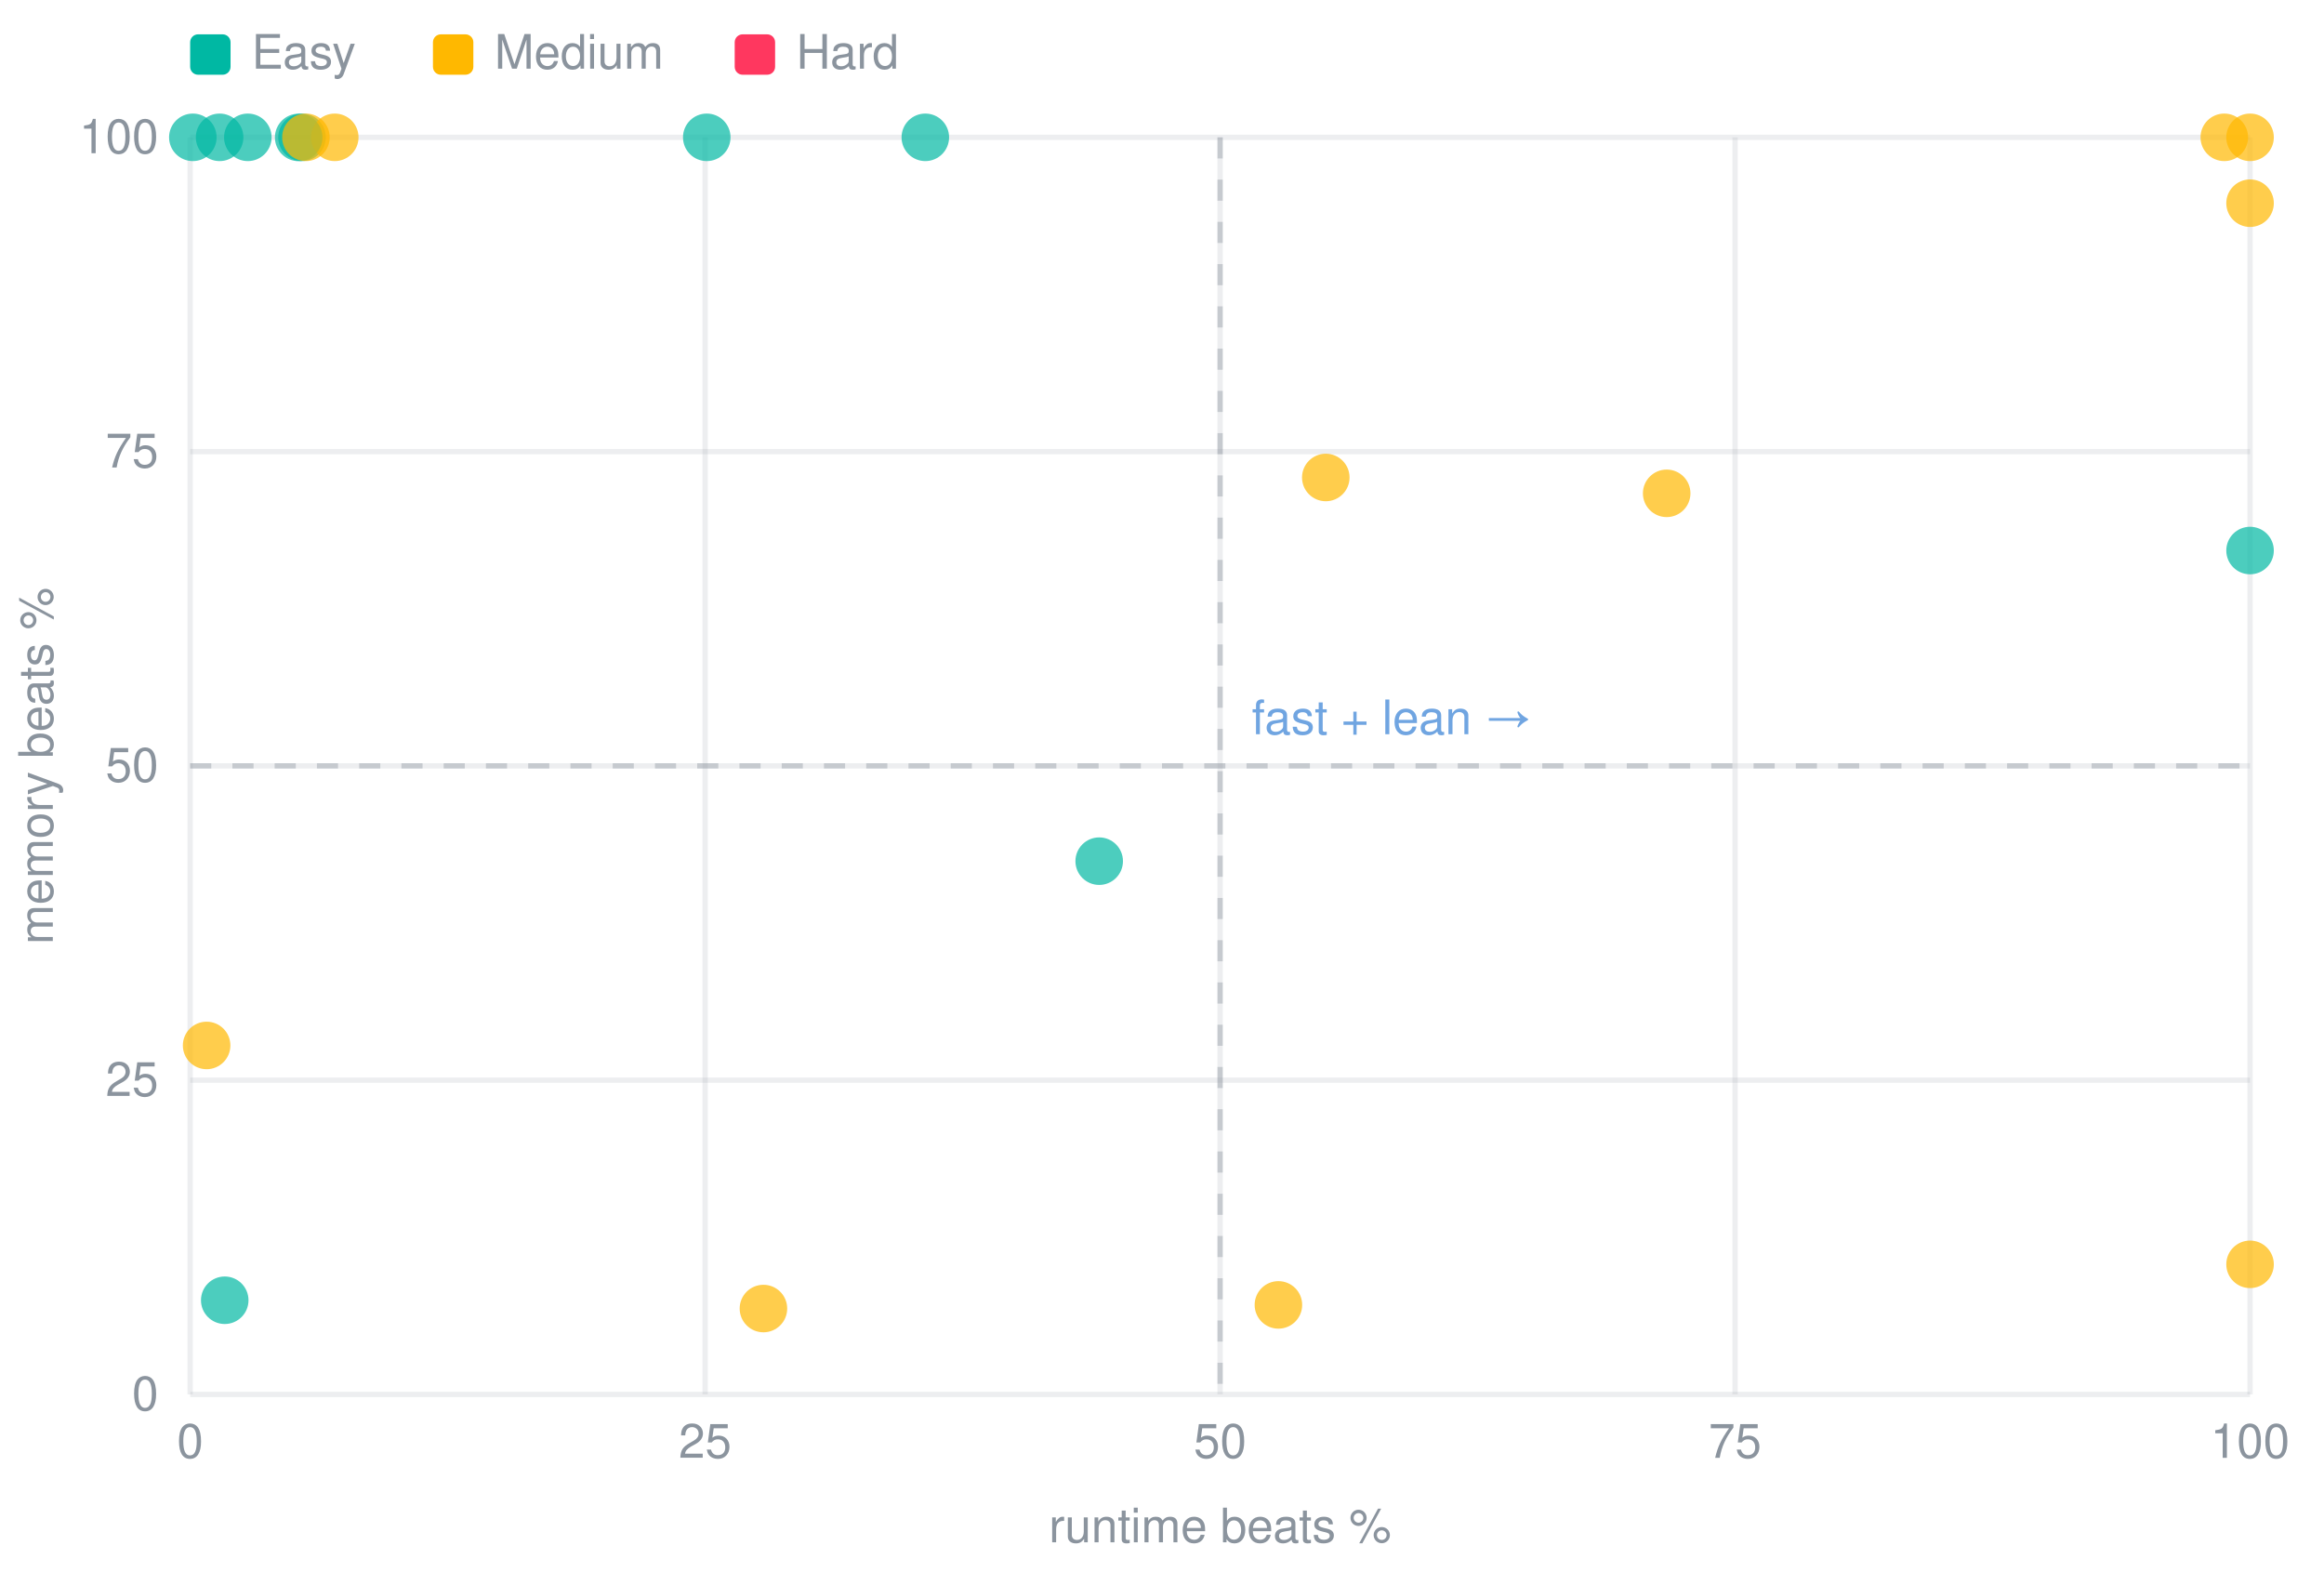
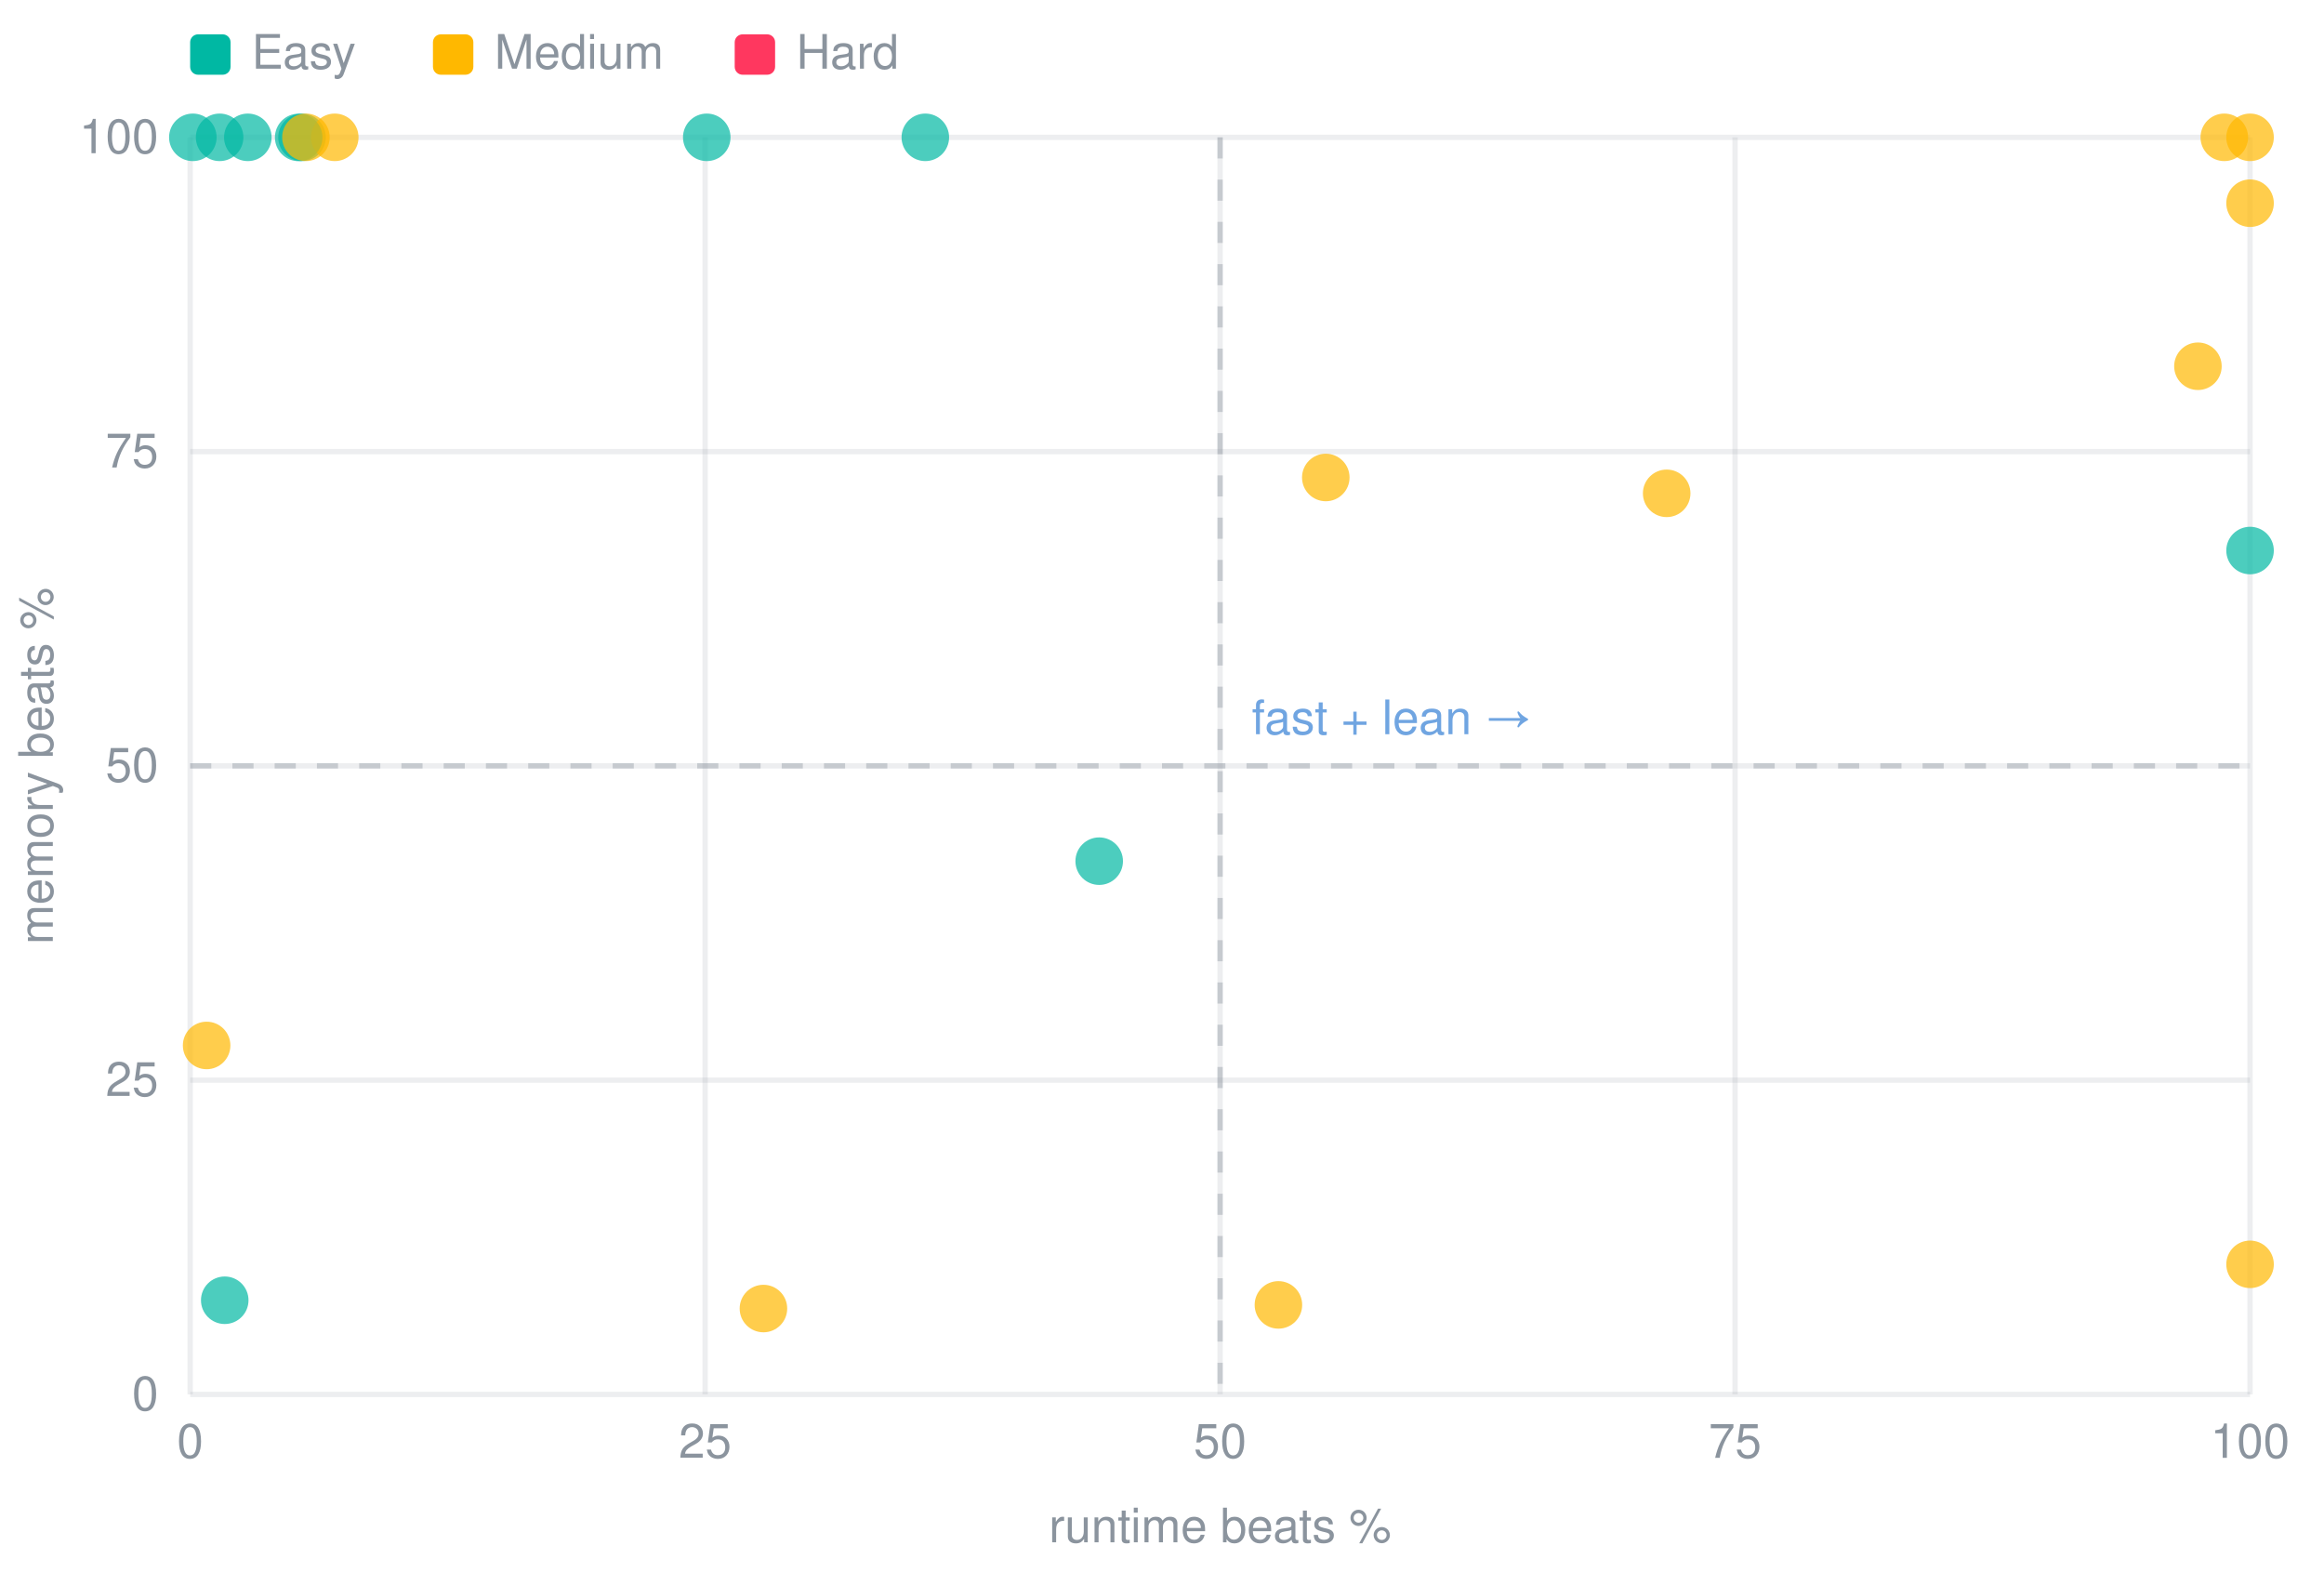
<svg xmlns="http://www.w3.org/2000/svg" viewBox="0 0 440 300" width="440" height="300" role="img" font-family="system-ui, -apple-system, Segoe UI, Helvetica, Arial, sans-serif">
  <line x1="36" y1="26" x2="36" y2="264" stroke="#8b949e" stroke-width="1" opacity="0.16" />
  <line x1="36" y1="264" x2="426" y2="264" stroke="#8b949e" stroke-width="1" opacity="0.16" />
  <text x="36" y="276" font-size="9" fill="#8b949e" text-anchor="middle" font-weight="normal" opacity="1">0</text>
  <text x="30" y="267" font-size="9" fill="#8b949e" text-anchor="end" font-weight="normal" opacity="1">0</text>
  <line x1="133.5" y1="26" x2="133.5" y2="264" stroke="#8b949e" stroke-width="1" opacity="0.16" />
  <line x1="36" y1="204.5" x2="426" y2="204.5" stroke="#8b949e" stroke-width="1" opacity="0.16" />
  <text x="133.5" y="276" font-size="9" fill="#8b949e" text-anchor="middle" font-weight="normal" opacity="1">25</text>
  <text x="30" y="207.5" font-size="9" fill="#8b949e" text-anchor="end" font-weight="normal" opacity="1">25</text>
  <line x1="231" y1="26" x2="231" y2="264" stroke="#8b949e" stroke-width="1" opacity="0.16" />
  <line x1="36" y1="145" x2="426" y2="145" stroke="#8b949e" stroke-width="1" opacity="0.16" />
  <text x="231" y="276" font-size="9" fill="#8b949e" text-anchor="middle" font-weight="normal" opacity="1">50</text>
  <text x="30" y="148" font-size="9" fill="#8b949e" text-anchor="end" font-weight="normal" opacity="1">50</text>
  <line x1="328.5" y1="26" x2="328.5" y2="264" stroke="#8b949e" stroke-width="1" opacity="0.16" />
  <line x1="36" y1="85.5" x2="426" y2="85.5" stroke="#8b949e" stroke-width="1" opacity="0.16" />
  <text x="328.5" y="276" font-size="9" fill="#8b949e" text-anchor="middle" font-weight="normal" opacity="1">75</text>
  <text x="30" y="88.5" font-size="9" fill="#8b949e" text-anchor="end" font-weight="normal" opacity="1">75</text>
  <line x1="426" y1="26" x2="426" y2="264" stroke="#8b949e" stroke-width="1" opacity="0.16" />
  <line x1="36" y1="26" x2="426" y2="26" stroke="#8b949e" stroke-width="1" opacity="0.16" />
  <text x="426" y="276" font-size="9" fill="#8b949e" text-anchor="middle" font-weight="normal" opacity="1">100</text>
  <text x="30" y="29" font-size="9" fill="#8b949e" text-anchor="end" font-weight="normal" opacity="1">100</text>
  <line x1="231" y1="26" x2="231" y2="264" stroke="#8b949e" stroke-width="1" opacity="0.4" stroke-dasharray="4 4" />
  <line x1="36" y1="145" x2="426" y2="145" stroke="#8b949e" stroke-width="1" opacity="0.4" stroke-dasharray="4 4" />
  <text x="237" y="139" font-size="9" fill="#4c8eda" text-anchor="start" font-weight="normal" opacity="0.8">fast + lean →</text>
  <circle cx="175.19" cy="26" r="4.5" fill="#00b8a3" opacity="0.7" />
  <circle cx="39.12" cy="197.93" r="4.5" fill="#ffb800" opacity="0.7" />
  <circle cx="208.11" cy="163.04" r="4.5" fill="#00b8a3" opacity="0.7" />
  <circle cx="36.51" cy="26" r="4.5" fill="#00b8a3" opacity="0.7" />
  <circle cx="426" cy="38.47" r="4.5" fill="#ffb800" opacity="0.7" />
  <circle cx="426" cy="239.37" r="4.5" fill="#ffb800" opacity="0.7" />
  <circle cx="315.55" cy="93.4" r="4.5" fill="#ffb800" opacity="0.7" />
  <circle cx="144.54" cy="247.74" r="4.5" fill="#ffb800" opacity="0.7" />
+   <circle cx="416.13" cy="69.34" r="4.5" fill="#ffb800" opacity="0.7" />
  <circle cx="41.58" cy="26" r="4.5" fill="#00b8a3" opacity="0.7" />
  <circle cx="242.04" cy="247.05" r="4.5" fill="#ffb800" opacity="0.7" />
  <circle cx="57.18" cy="26" r="4.5" fill="#00b8a3" opacity="0.7" />
  <circle cx="251.01" cy="90.4" r="4.5" fill="#ffb800" opacity="0.7" />
  <circle cx="63.38" cy="26" r="4.5" fill="#ffb800" opacity="0.7" />
  <circle cx="133.81" cy="26" r="4.5" fill="#00b8a3" opacity="0.7" />
  <circle cx="42.55" cy="246.17" r="4.5" fill="#00b8a3" opacity="0.7" />
  <circle cx="56.55" cy="26.02" r="4.5" fill="#00b8a3" opacity="0.7" />
  <circle cx="57.92" cy="26" r="4.5" fill="#ffb800" opacity="0.7" />
  <circle cx="426" cy="26" r="4.5" fill="#ffb800" opacity="0.7" />
  <circle cx="46.92" cy="26" r="4.5" fill="#00b8a3" opacity="0.7" />
  <circle cx="426" cy="104.23" r="4.5" fill="#00b8a3" opacity="0.7" />
  <circle cx="421.12" cy="26" r="4.5" fill="#ffb800" opacity="0.7" />
  <text x="231" y="292" font-size="9" fill="#8b949e" text-anchor="middle" font-weight="normal" opacity="1">runtime beats %</text>
  <g transform="translate(10 145) rotate(-90)">
    <text x="0" y="0" font-size="9" fill="#8b949e" text-anchor="middle" font-weight="normal" opacity="1">memory beats %</text>
  </g>
  <rect x="36" y="6.5" width="7.65" height="7.65" rx="1.5" fill="#00b8a3" opacity="1" />
  <text x="47.65" y="13" font-size="9" fill="#8b949e" text-anchor="start" font-weight="normal" opacity="1">Easy</text>
  <rect x="81.97" y="6.5" width="7.65" height="7.65" rx="1.5" fill="#ffb800" opacity="1" />
  <text x="93.62" y="13" font-size="9" fill="#8b949e" text-anchor="start" font-weight="normal" opacity="1">Medium</text>
  <rect x="139.1" y="6.5" width="7.65" height="7.65" rx="1.5" fill="#ff375f" opacity="1" />
  <text x="150.75" y="13" font-size="9" fill="#8b949e" text-anchor="start" font-weight="normal" opacity="1">Hard</text>
</svg>
